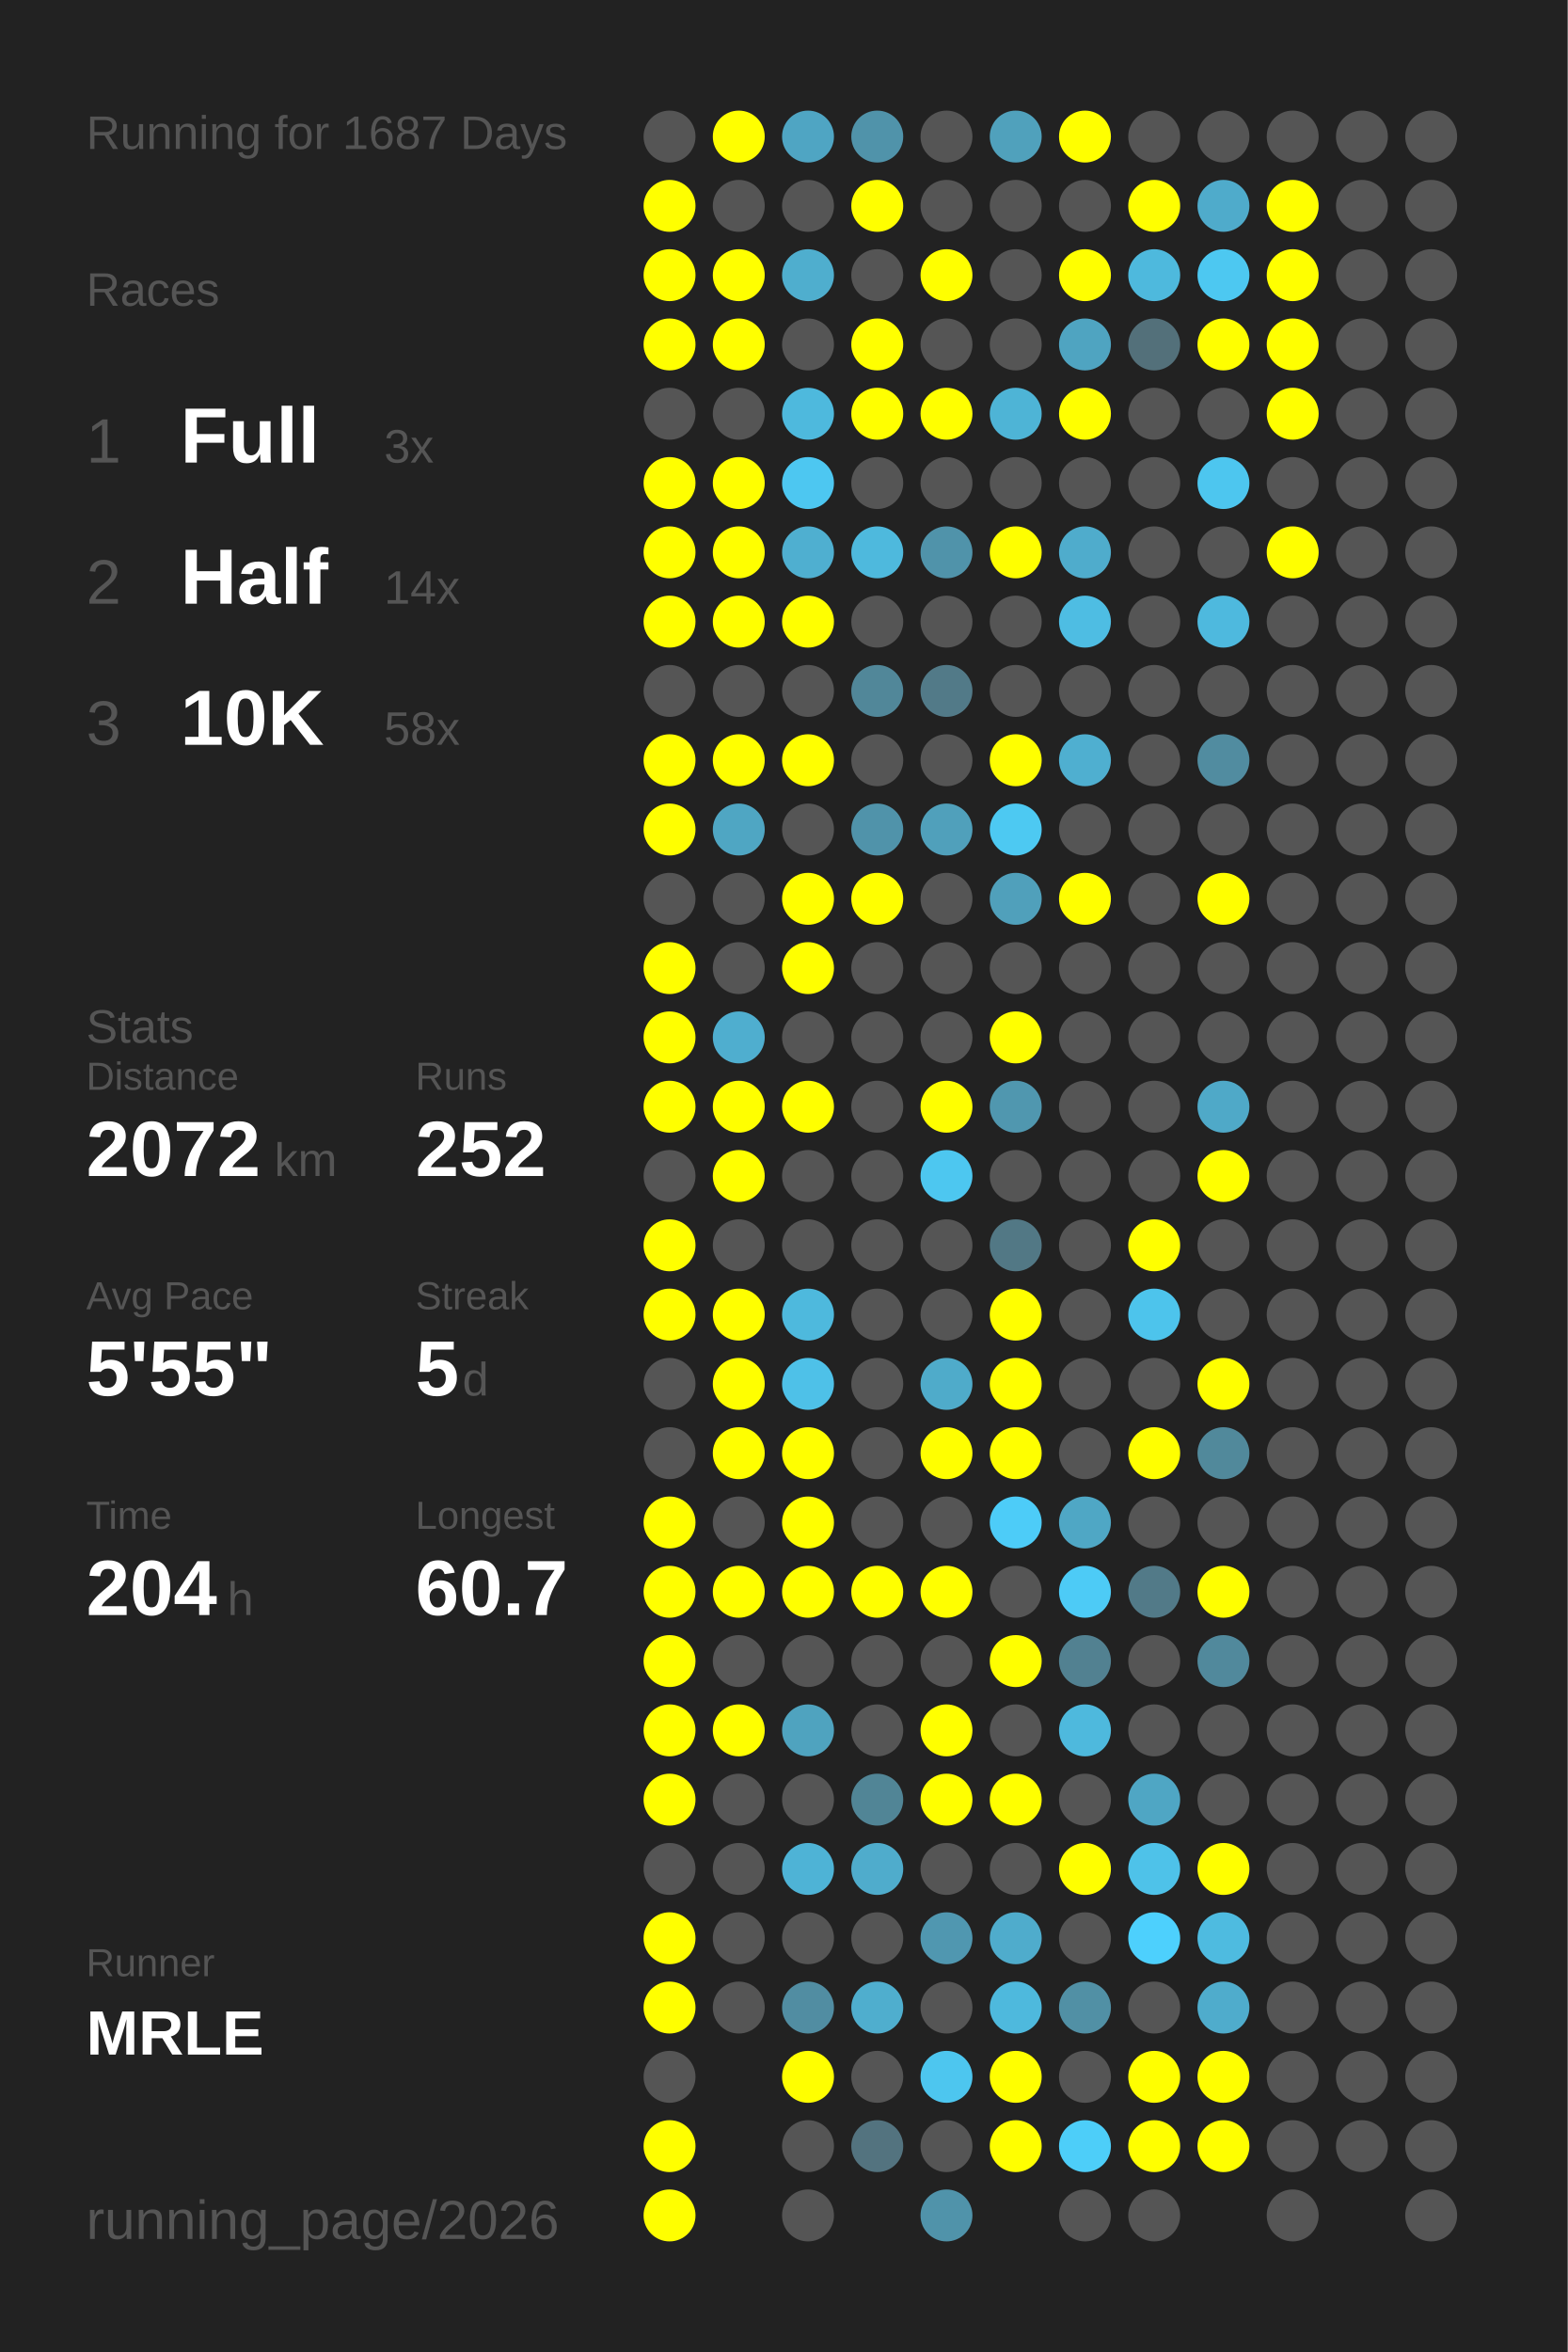
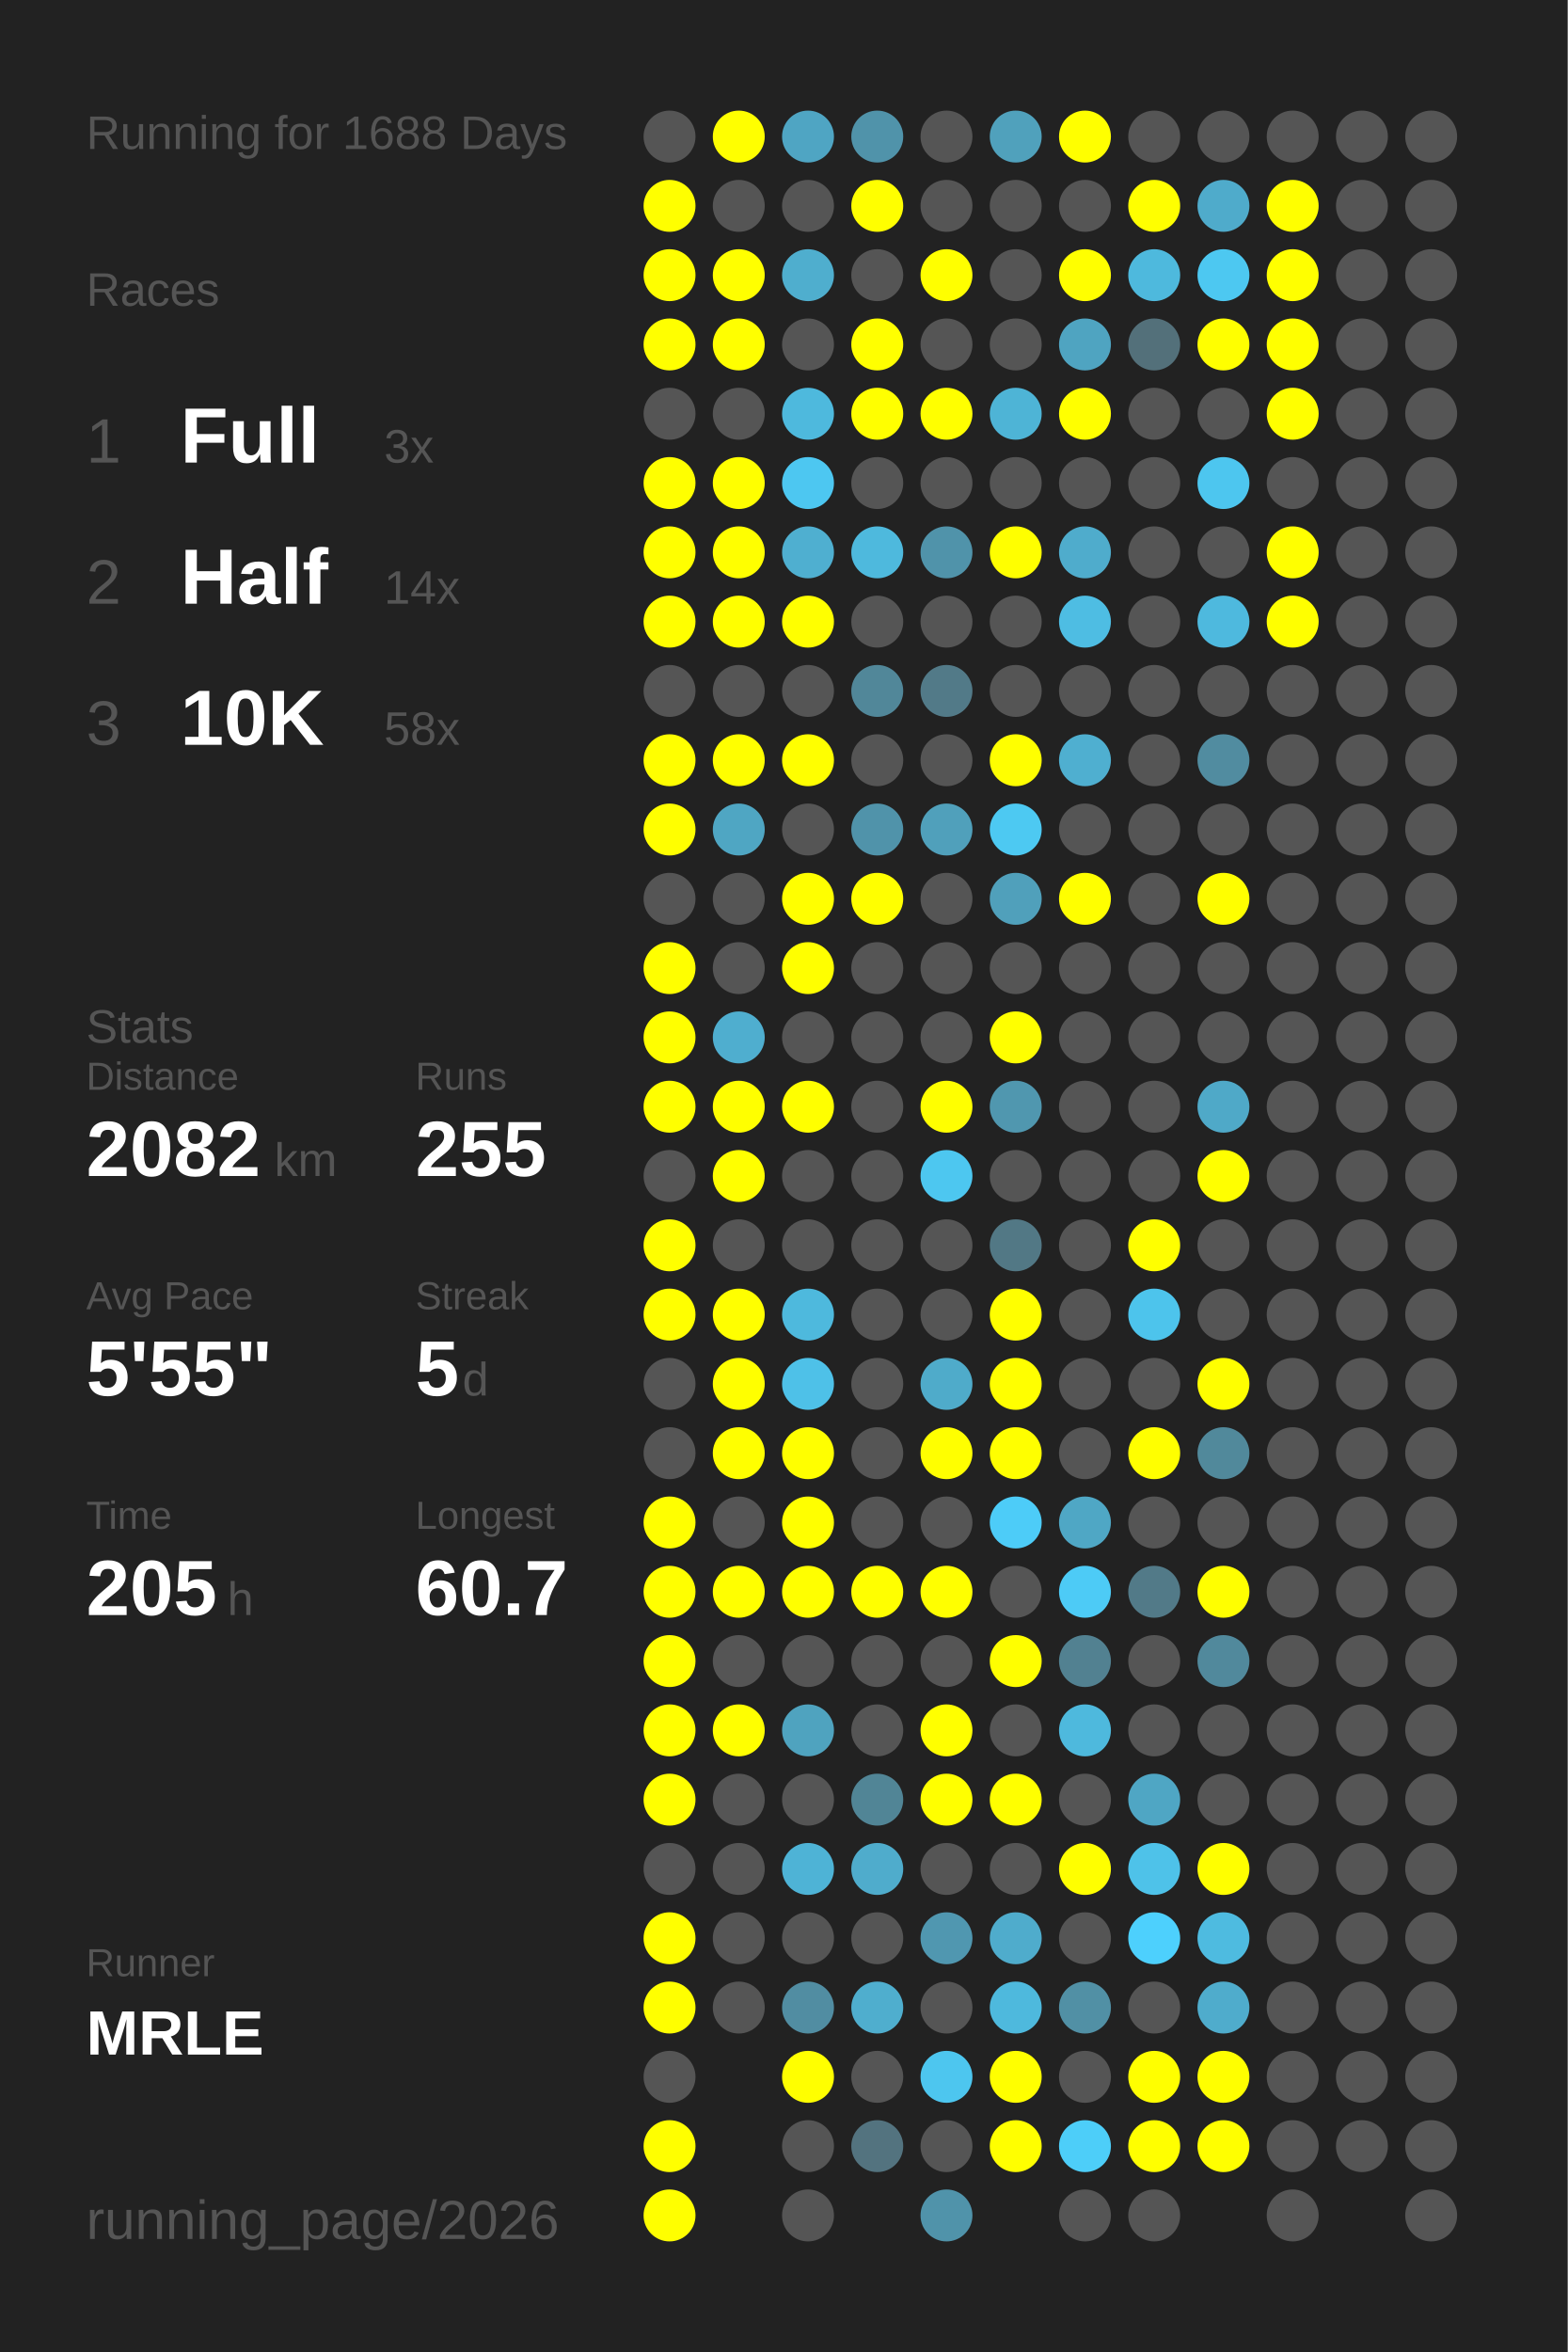
<svg xmlns="http://www.w3.org/2000/svg" baseProfile="full" height="300mm" version="1.1" viewBox="0,0,200,300" width="200mm">
  <defs />
  <rect fill="#222222" height="300" width="200" x="0" y="0" />
-   <text fill="#555555" style="font-size:6px; font-family:Arial;" x="11" y="19">Running for 1687 Days</text>
+   <text fill="#555555" style="font-size:6px; font-family:Arial;" x="11" y="19">Running for 1688 Days</text>
  <text fill="#555555" style="font-size:6px; font-family:Arial;" x="11" y="39">Races</text>
  <text fill="#555555" style="font-size:8px; font-family:Arial;" x="11" y="59">1</text>
  <text fill="#FFFFFF" style="font-size:10px; font-family:Arial; font-weight:bold;" x="23" y="59">Full</text>
  <text fill="#555555" style="font-size:6px; font-family:Arial;" x="49" y="59">3x</text>
  <text fill="#555555" style="font-size:8px; font-family:Arial;" x="11" y="77">2</text>
  <text fill="#FFFFFF" style="font-size:10px; font-family:Arial; font-weight:bold;" x="23" y="77">Half</text>
  <text fill="#555555" style="font-size:6px; font-family:Arial;" x="49" y="77">14x</text>
  <text fill="#555555" style="font-size:8px; font-family:Arial;" x="11" y="95">3</text>
  <text fill="#FFFFFF" style="font-size:10px; font-family:Arial; font-weight:bold;" x="23" y="95">10K</text>
  <text fill="#555555" style="font-size:6px; font-family:Arial;" x="49" y="95">58x</text>
  <text fill="#555555" style="font-size:6px; font-family:Arial;" x="11" y="133">Stats</text>
  <text fill="#555555" style="font-size:5px; font-family:Arial;" x="11" y="139">Distance</text>
-   <text fill="#FFFFFF" style="font-size:10px; font-family:Arial; font-weight:bold;" x="11" y="150">2072</text>
+   <text fill="#FFFFFF" style="font-size:10px; font-family:Arial; font-weight:bold;" x="11" y="150">2082</text>
  <text fill="#555555" style="font-size:6px; font-family:Arial;" x="35" y="150">km</text>
  <text fill="#555555" style="font-size:5px; font-family:Arial;" x="53" y="139">Runs</text>
-   <text fill="#FFFFFF" style="font-size:10px; font-family:Arial; font-weight:bold;" x="53" y="150">252</text>
+   <text fill="#FFFFFF" style="font-size:10px; font-family:Arial; font-weight:bold;" x="53" y="150">255</text>
  <text fill="#555555" style="font-size:5px; font-family:Arial;" x="11" y="167">Avg Pace</text>
  <text fill="#FFFFFF" style="font-size:10px; font-family:Arial; font-weight:bold;" x="11" y="178">5'55"</text>
  <text fill="#555555" style="font-size:5px; font-family:Arial;" x="53" y="167">Streak</text>
  <text fill="#FFFFFF" style="font-size:10px; font-family:Arial; font-weight:bold;" x="53" y="178">5</text>
  <text fill="#555555" style="font-size:6px; font-family:Arial;" x="59" y="178">d</text>
  <text fill="#555555" style="font-size:5px; font-family:Arial;" x="11" y="195">Time</text>
-   <text fill="#FFFFFF" style="font-size:10px; font-family:Arial; font-weight:bold;" x="11" y="206">204</text>
+   <text fill="#FFFFFF" style="font-size:10px; font-family:Arial; font-weight:bold;" x="11" y="206">205</text>
  <text fill="#555555" style="font-size:6px; font-family:Arial;" x="29" y="206">h</text>
  <text fill="#555555" style="font-size:5px; font-family:Arial;" x="53" y="195">Longest</text>
  <text fill="#FFFFFF" style="font-size:10px; font-family:Arial; font-weight:bold;" x="53" y="206">60.7</text>
  <text fill="#555555" style="font-size:5px; font-family:Arial;" x="11" y="252.065">Runner</text>
  <text fill="#FFFFFF" style="font-size:8px; font-family:Arial; font-weight:bold;" x="11" y="262.065">MRLE</text>
  <text fill="#555555" style="font-size:7px; font-family:Arial;" x="11" y="285.581">running_page/2026</text>
  <circle cx="85.417" cy="17.419" fill="#555555" r="3.312" />
  <circle cx="85.417" cy="26.258" fill="#FFFF00" r="3.312" />
  <circle cx="85.417" cy="35.097" fill="#FFFF00" r="3.312" />
  <circle cx="85.417" cy="43.935" fill="#FFFF00" r="3.312" />
  <circle cx="85.417" cy="52.774" fill="#555555" r="3.312" />
  <circle cx="85.417" cy="61.613" fill="#FFFF00" r="3.312" />
  <circle cx="85.417" cy="70.452" fill="#FFFF00" r="3.312" />
  <circle cx="85.417" cy="79.29" fill="#FFFF00" r="3.312" />
  <circle cx="85.417" cy="88.129" fill="#555555" r="3.312" />
  <circle cx="85.417" cy="96.968" fill="#FFFF00" r="3.312" />
  <circle cx="85.417" cy="105.806" fill="#FFFF00" r="3.312" />
  <circle cx="85.417" cy="114.645" fill="#555555" r="3.312" />
  <circle cx="85.417" cy="123.484" fill="#FFFF00" r="3.312" />
  <circle cx="85.417" cy="132.323" fill="#FFFF00" r="3.312" />
  <circle cx="85.417" cy="141.161" fill="#FFFF00" r="3.312" />
  <circle cx="85.417" cy="150" fill="#555555" r="3.312" />
  <circle cx="85.417" cy="158.839" fill="#FFFF00" r="3.312" />
  <circle cx="85.417" cy="167.677" fill="#FFFF00" r="3.312" />
  <circle cx="85.417" cy="176.516" fill="#555555" r="3.312" />
  <circle cx="85.417" cy="185.355" fill="#555555" r="3.312" />
  <circle cx="85.417" cy="194.194" fill="#FFFF00" r="3.312" />
  <circle cx="85.417" cy="203.032" fill="#FFFF00" r="3.312" />
  <circle cx="85.417" cy="211.871" fill="#FFFF00" r="3.312" />
  <circle cx="85.417" cy="220.71" fill="#FFFF00" r="3.312" />
  <circle cx="85.417" cy="229.548" fill="#FFFF00" r="3.312" />
  <circle cx="85.417" cy="238.387" fill="#555555" r="3.312" />
  <circle cx="85.417" cy="247.226" fill="#FFFF00" r="3.312" />
  <circle cx="85.417" cy="256.065" fill="#FFFF00" r="3.312" />
  <circle cx="85.417" cy="264.903" fill="#555555" r="3.312" />
  <circle cx="85.417" cy="273.742" fill="#FFFF00" r="3.312" />
  <circle cx="85.417" cy="282.581" fill="#FFFF00" r="3.312" />
  <circle cx="94.25" cy="17.419" fill="#FFFF00" r="3.312" />
  <circle cx="94.25" cy="26.258" fill="#555555" r="3.312" />
  <circle cx="94.25" cy="35.097" fill="#FFFF00" r="3.312" />
  <circle cx="94.25" cy="43.935" fill="#FFFF00" r="3.312" />
  <circle cx="94.25" cy="52.774" fill="#555555" r="3.312" />
  <circle cx="94.25" cy="61.613" fill="#FFFF00" r="3.312" />
  <circle cx="94.25" cy="70.452" fill="#FFFF00" r="3.312" />
  <circle cx="94.25" cy="79.29" fill="#FFFF00" r="3.312" />
  <circle cx="94.25" cy="88.129" fill="#555555" r="3.312" />
  <circle cx="94.25" cy="96.968" fill="#FFFF00" r="3.312" />
  <circle cx="94.25" cy="105.806" fill="#4fa6c3" r="3.312" />
  <circle cx="94.25" cy="114.645" fill="#555555" r="3.312" />
  <circle cx="94.25" cy="123.484" fill="#555555" r="3.312" />
  <circle cx="94.25" cy="132.323" fill="#4faecf" r="3.312" />
  <circle cx="94.25" cy="141.161" fill="#FFFF00" r="3.312" />
  <circle cx="94.25" cy="150" fill="#FFFF00" r="3.312" />
  <circle cx="94.25" cy="158.839" fill="#555555" r="3.312" />
  <circle cx="94.25" cy="167.677" fill="#FFFF00" r="3.312" />
  <circle cx="94.25" cy="176.516" fill="#FFFF00" r="3.312" />
  <circle cx="94.25" cy="185.355" fill="#FFFF00" r="3.312" />
  <circle cx="94.25" cy="194.194" fill="#555555" r="3.312" />
  <circle cx="94.25" cy="203.032" fill="#FFFF00" r="3.312" />
  <circle cx="94.25" cy="211.871" fill="#555555" r="3.312" />
  <circle cx="94.25" cy="220.71" fill="#FFFF00" r="3.312" />
  <circle cx="94.25" cy="229.548" fill="#555555" r="3.312" />
  <circle cx="94.25" cy="238.387" fill="#555555" r="3.312" />
  <circle cx="94.25" cy="247.226" fill="#555555" r="3.312" />
  <circle cx="94.25" cy="256.065" fill="#555555" r="3.312" />
  <circle cx="103.083" cy="17.419" fill="#4fa5c3" r="3.312" />
  <circle cx="103.083" cy="26.258" fill="#555555" r="3.312" />
  <circle cx="103.083" cy="35.097" fill="#4faece" r="3.312" />
  <circle cx="103.083" cy="43.935" fill="#555555" r="3.312" />
  <circle cx="103.083" cy="52.774" fill="#4eb9dd" r="3.312" />
  <circle cx="103.083" cy="61.613" fill="#4dc7f1" r="3.312" />
  <circle cx="103.083" cy="70.452" fill="#4fafd0" r="3.312" />
  <circle cx="103.083" cy="79.29" fill="#FFFF00" r="3.312" />
  <circle cx="103.083" cy="88.129" fill="#555555" r="3.312" />
  <circle cx="103.083" cy="96.968" fill="#FFFF00" r="3.312" />
  <circle cx="103.083" cy="105.806" fill="#555555" r="3.312" />
  <circle cx="103.083" cy="114.645" fill="#FFFF00" r="3.312" />
  <circle cx="103.083" cy="123.484" fill="#FFFF00" r="3.312" />
  <circle cx="103.083" cy="132.323" fill="#555555" r="3.312" />
  <circle cx="103.083" cy="141.161" fill="#FFFF00" r="3.312" />
  <circle cx="103.083" cy="150" fill="#555555" r="3.312" />
  <circle cx="103.083" cy="158.839" fill="#555555" r="3.312" />
  <circle cx="103.083" cy="167.677" fill="#4eb9dd" r="3.312" />
  <circle cx="103.083" cy="176.516" fill="#4ec1e8" r="3.312" />
  <circle cx="103.083" cy="185.355" fill="#FFFF00" r="3.312" />
  <circle cx="103.083" cy="194.194" fill="#FFFF00" r="3.312" />
  <circle cx="103.083" cy="203.032" fill="#FFFF00" r="3.312" />
  <circle cx="103.083" cy="211.871" fill="#555555" r="3.312" />
  <circle cx="103.083" cy="220.71" fill="#4fa3bf" r="3.312" />
  <circle cx="103.083" cy="229.548" fill="#555555" r="3.312" />
  <circle cx="103.083" cy="238.387" fill="#4eb3d6" r="3.312" />
  <circle cx="103.083" cy="247.226" fill="#555555" r="3.312" />
  <circle cx="103.083" cy="256.065" fill="#518da2" r="3.312" />
  <circle cx="103.083" cy="264.903" fill="#FFFF00" r="3.312" />
  <circle cx="103.083" cy="273.742" fill="#555555" r="3.312" />
  <circle cx="103.083" cy="282.581" fill="#555555" r="3.312" />
  <circle cx="111.917" cy="17.419" fill="#5093aa" r="3.312" />
  <circle cx="111.917" cy="26.258" fill="#FFFF00" r="3.312" />
  <circle cx="111.917" cy="35.097" fill="#555555" r="3.312" />
  <circle cx="111.917" cy="43.935" fill="#FFFF00" r="3.312" />
  <circle cx="111.917" cy="52.774" fill="#FFFF00" r="3.312" />
  <circle cx="111.917" cy="61.613" fill="#555555" r="3.312" />
  <circle cx="111.917" cy="70.452" fill="#4eb9dd" r="3.312" />
  <circle cx="111.917" cy="79.29" fill="#555555" r="3.312" />
  <circle cx="111.917" cy="88.129" fill="#518799" r="3.312" />
  <circle cx="111.917" cy="96.968" fill="#555555" r="3.312" />
  <circle cx="111.917" cy="105.806" fill="#5093aa" r="3.312" />
  <circle cx="111.917" cy="114.645" fill="#FFFF00" r="3.312" />
  <circle cx="111.917" cy="123.484" fill="#555555" r="3.312" />
  <circle cx="111.917" cy="132.323" fill="#555555" r="3.312" />
  <circle cx="111.917" cy="141.161" fill="#555555" r="3.312" />
  <circle cx="111.917" cy="150" fill="#555555" r="3.312" />
  <circle cx="111.917" cy="158.839" fill="#555555" r="3.312" />
  <circle cx="111.917" cy="167.677" fill="#555555" r="3.312" />
  <circle cx="111.917" cy="176.516" fill="#555555" r="3.312" />
  <circle cx="111.917" cy="185.355" fill="#555555" r="3.312" />
  <circle cx="111.917" cy="194.194" fill="#555555" r="3.312" />
  <circle cx="111.917" cy="203.032" fill="#FFFF00" r="3.312" />
  <circle cx="111.917" cy="211.871" fill="#555555" r="3.312" />
  <circle cx="111.917" cy="220.71" fill="#555555" r="3.312" />
  <circle cx="111.917" cy="229.548" fill="#518596" r="3.312" />
  <circle cx="111.917" cy="238.387" fill="#4faccc" r="3.312" />
  <circle cx="111.917" cy="247.226" fill="#555555" r="3.312" />
  <circle cx="111.917" cy="256.065" fill="#4faece" r="3.312" />
  <circle cx="111.917" cy="264.903" fill="#555555" r="3.312" />
  <circle cx="111.917" cy="273.742" fill="#53737f" r="3.312" />
  <circle cx="120.75" cy="17.419" fill="#555555" r="3.312" />
  <circle cx="120.75" cy="26.258" fill="#555555" r="3.312" />
  <circle cx="120.75" cy="35.097" fill="#FFFF00" r="3.312" />
  <circle cx="120.75" cy="43.935" fill="#555555" r="3.312" />
  <circle cx="120.75" cy="52.774" fill="#FFFF00" r="3.312" />
  <circle cx="120.75" cy="61.613" fill="#555555" r="3.312" />
  <circle cx="120.75" cy="70.452" fill="#5093aa" r="3.312" />
  <circle cx="120.75" cy="79.29" fill="#555555" r="3.312" />
  <circle cx="120.75" cy="88.129" fill="#527a88" r="3.312" />
  <circle cx="120.75" cy="96.968" fill="#555555" r="3.312" />
  <circle cx="120.75" cy="105.806" fill="#50a0bb" r="3.312" />
  <circle cx="120.75" cy="114.645" fill="#555555" r="3.312" />
  <circle cx="120.75" cy="123.484" fill="#555555" r="3.312" />
  <circle cx="120.75" cy="132.323" fill="#555555" r="3.312" />
  <circle cx="120.75" cy="141.161" fill="#FFFF00" r="3.312" />
  <circle cx="120.75" cy="150" fill="#4dc7f0" r="3.312" />
  <circle cx="120.75" cy="158.839" fill="#555555" r="3.312" />
  <circle cx="120.75" cy="167.677" fill="#555555" r="3.312" />
  <circle cx="120.75" cy="176.516" fill="#4fabca" r="3.312" />
  <circle cx="120.75" cy="185.355" fill="#FFFF00" r="3.312" />
  <circle cx="120.75" cy="194.194" fill="#555555" r="3.312" />
  <circle cx="120.75" cy="203.032" fill="#FFFF00" r="3.312" />
  <circle cx="120.75" cy="211.871" fill="#555555" r="3.312" />
  <circle cx="120.75" cy="220.71" fill="#FFFF00" r="3.312" />
  <circle cx="120.75" cy="229.548" fill="#FFFF00" r="3.312" />
  <circle cx="120.75" cy="238.387" fill="#555555" r="3.312" />
  <circle cx="120.75" cy="247.226" fill="#5097b0" r="3.312" />
  <circle cx="120.75" cy="256.065" fill="#555555" r="3.312" />
  <circle cx="120.75" cy="264.903" fill="#4dc6ef" r="3.312" />
  <circle cx="120.75" cy="273.742" fill="#555555" r="3.312" />
  <circle cx="120.75" cy="282.581" fill="#5093aa" r="3.312" />
  <circle cx="129.583" cy="17.419" fill="#50a1bc" r="3.312" />
  <circle cx="129.583" cy="26.258" fill="#555555" r="3.312" />
  <circle cx="129.583" cy="35.097" fill="#555555" r="3.312" />
  <circle cx="129.583" cy="43.935" fill="#555555" r="3.312" />
  <circle cx="129.583" cy="52.774" fill="#4eb4d6" r="3.312" />
  <circle cx="129.583" cy="61.613" fill="#555555" r="3.312" />
  <circle cx="129.583" cy="70.452" fill="#FFFF00" r="3.312" />
  <circle cx="129.583" cy="79.29" fill="#555555" r="3.312" />
  <circle cx="129.583" cy="88.129" fill="#555555" r="3.312" />
  <circle cx="129.583" cy="96.968" fill="#FFFF00" r="3.312" />
  <circle cx="129.583" cy="105.806" fill="#4dc9f2" r="3.312" />
  <circle cx="129.583" cy="114.645" fill="#50a0bb" r="3.312" />
  <circle cx="129.583" cy="123.484" fill="#555555" r="3.312" />
  <circle cx="129.583" cy="132.323" fill="#FFFF00" r="3.312" />
  <circle cx="129.583" cy="141.161" fill="#5097af" r="3.312" />
  <circle cx="129.583" cy="150" fill="#555555" r="3.312" />
  <circle cx="129.583" cy="158.839" fill="#527885" r="3.312" />
  <circle cx="129.583" cy="167.677" fill="#FFFF00" r="3.312" />
  <circle cx="129.583" cy="176.516" fill="#FFFF00" r="3.312" />
  <circle cx="129.583" cy="185.355" fill="#FFFF00" r="3.312" />
  <circle cx="129.583" cy="194.194" fill="#4dccf8" r="3.312" />
  <circle cx="129.583" cy="203.032" fill="#555555" r="3.312" />
  <circle cx="129.583" cy="211.871" fill="#FFFF00" r="3.312" />
  <circle cx="129.583" cy="220.71" fill="#555555" r="3.312" />
  <circle cx="129.583" cy="229.548" fill="#FFFF00" r="3.312" />
  <circle cx="129.583" cy="238.387" fill="#555555" r="3.312" />
  <circle cx="129.583" cy="247.226" fill="#4faccc" r="3.312" />
  <circle cx="129.583" cy="256.065" fill="#4eb9dd" r="3.312" />
  <circle cx="129.583" cy="264.903" fill="#FFFF00" r="3.312" />
  <circle cx="129.583" cy="273.742" fill="#FFFF00" r="3.312" />
  <circle cx="138.417" cy="17.419" fill="#FFFF00" r="3.312" />
  <circle cx="138.417" cy="26.258" fill="#555555" r="3.312" />
  <circle cx="138.417" cy="35.097" fill="#FFFF00" r="3.312" />
  <circle cx="138.417" cy="43.935" fill="#4fa4c1" r="3.312" />
  <circle cx="138.417" cy="52.774" fill="#FFFF00" r="3.312" />
  <circle cx="138.417" cy="61.613" fill="#555555" r="3.312" />
  <circle cx="138.417" cy="70.452" fill="#4faccc" r="3.312" />
  <circle cx="138.417" cy="79.29" fill="#4ebde3" r="3.312" />
  <circle cx="138.417" cy="88.129" fill="#555555" r="3.312" />
  <circle cx="138.417" cy="96.968" fill="#4fafd0" r="3.312" />
  <circle cx="138.417" cy="105.806" fill="#555555" r="3.312" />
  <circle cx="138.417" cy="114.645" fill="#FFFF00" r="3.312" />
  <circle cx="138.417" cy="123.484" fill="#555555" r="3.312" />
  <circle cx="138.417" cy="132.323" fill="#555555" r="3.312" />
  <circle cx="138.417" cy="141.161" fill="#555555" r="3.312" />
  <circle cx="138.417" cy="150" fill="#555555" r="3.312" />
  <circle cx="138.417" cy="158.839" fill="#555555" r="3.312" />
  <circle cx="138.417" cy="167.677" fill="#555555" r="3.312" />
  <circle cx="138.417" cy="176.516" fill="#555555" r="3.312" />
  <circle cx="138.417" cy="185.355" fill="#555555" r="3.312" />
  <circle cx="138.417" cy="194.194" fill="#4fa7c5" r="3.312" />
  <circle cx="138.417" cy="203.032" fill="#4dcbf6" r="3.312" />
  <circle cx="138.417" cy="211.871" fill="#528191" r="3.312" />
  <circle cx="138.417" cy="220.71" fill="#4eb9dd" r="3.312" />
  <circle cx="138.417" cy="229.548" fill="#555555" r="3.312" />
  <circle cx="138.417" cy="238.387" fill="#FFFF00" r="3.312" />
  <circle cx="138.417" cy="247.226" fill="#555555" r="3.312" />
  <circle cx="138.417" cy="256.065" fill="#5190a5" r="3.312" />
  <circle cx="138.417" cy="264.903" fill="#555555" r="3.312" />
  <circle cx="138.417" cy="273.742" fill="#4dcef9" r="3.312" />
  <circle cx="138.417" cy="282.581" fill="#555555" r="3.312" />
  <circle cx="147.25" cy="17.419" fill="#555555" r="3.312" />
  <circle cx="147.25" cy="26.258" fill="#FFFF00" r="3.312" />
  <circle cx="147.25" cy="35.097" fill="#4eb9dd" r="3.312" />
  <circle cx="147.25" cy="43.935" fill="#53707a" r="3.312" />
  <circle cx="147.25" cy="52.774" fill="#555555" r="3.312" />
  <circle cx="147.25" cy="61.613" fill="#555555" r="3.312" />
  <circle cx="147.25" cy="70.452" fill="#555555" r="3.312" />
  <circle cx="147.25" cy="79.29" fill="#555555" r="3.312" />
  <circle cx="147.25" cy="88.129" fill="#555555" r="3.312" />
  <circle cx="147.25" cy="96.968" fill="#555555" r="3.312" />
  <circle cx="147.25" cy="105.806" fill="#555555" r="3.312" />
  <circle cx="147.25" cy="114.645" fill="#555555" r="3.312" />
  <circle cx="147.25" cy="123.484" fill="#555555" r="3.312" />
  <circle cx="147.25" cy="132.323" fill="#555555" r="3.312" />
  <circle cx="147.25" cy="141.161" fill="#555555" r="3.312" />
  <circle cx="147.25" cy="150" fill="#555555" r="3.312" />
  <circle cx="147.25" cy="158.839" fill="#FFFF00" r="3.312" />
  <circle cx="147.25" cy="167.677" fill="#4dc4ec" r="3.312" />
  <circle cx="147.25" cy="176.516" fill="#555555" r="3.312" />
  <circle cx="147.25" cy="185.355" fill="#FFFF00" r="3.312" />
  <circle cx="147.25" cy="194.194" fill="#555555" r="3.312" />
  <circle cx="147.25" cy="203.032" fill="#527a88" r="3.312" />
  <circle cx="147.25" cy="211.871" fill="#555555" r="3.312" />
  <circle cx="147.25" cy="220.71" fill="#555555" r="3.312" />
  <circle cx="147.25" cy="229.548" fill="#4fa6c4" r="3.312" />
  <circle cx="147.25" cy="238.387" fill="#4ec2e9" r="3.312" />
  <circle cx="147.25" cy="247.226" fill="#4dd0fd" r="3.312" />
  <circle cx="147.25" cy="256.065" fill="#555555" r="3.312" />
  <circle cx="147.25" cy="264.903" fill="#FFFF00" r="3.312" />
  <circle cx="147.25" cy="273.742" fill="#FFFF00" r="3.312" />
  <circle cx="147.25" cy="282.581" fill="#555555" r="3.312" />
  <circle cx="156.083" cy="17.419" fill="#555555" r="3.312" />
  <circle cx="156.083" cy="26.258" fill="#4fabcb" r="3.312" />
  <circle cx="156.083" cy="35.097" fill="#4dc8f1" r="3.312" />
  <circle cx="156.083" cy="43.935" fill="#FFFF00" r="3.312" />
  <circle cx="156.083" cy="52.774" fill="#555555" r="3.312" />
  <circle cx="156.083" cy="61.613" fill="#4dc6ef" r="3.312" />
  <circle cx="156.083" cy="70.452" fill="#555555" r="3.312" />
  <circle cx="156.083" cy="79.29" fill="#4eb9de" r="3.312" />
  <circle cx="156.083" cy="88.129" fill="#555555" r="3.312" />
  <circle cx="156.083" cy="96.968" fill="#518ca0" r="3.312" />
  <circle cx="156.083" cy="105.806" fill="#555555" r="3.312" />
  <circle cx="156.083" cy="114.645" fill="#FFFF00" r="3.312" />
  <circle cx="156.083" cy="123.484" fill="#555555" r="3.312" />
  <circle cx="156.083" cy="132.323" fill="#555555" r="3.312" />
  <circle cx="156.083" cy="141.161" fill="#4fa9c8" r="3.312" />
  <circle cx="156.083" cy="150" fill="#FFFF00" r="3.312" />
  <circle cx="156.083" cy="158.839" fill="#555555" r="3.312" />
  <circle cx="156.083" cy="167.677" fill="#555555" r="3.312" />
  <circle cx="156.083" cy="176.516" fill="#FFFF00" r="3.312" />
  <circle cx="156.083" cy="185.355" fill="#51899b" r="3.312" />
  <circle cx="156.083" cy="194.194" fill="#555555" r="3.312" />
  <circle cx="156.083" cy="203.032" fill="#FFFF00" r="3.312" />
  <circle cx="156.083" cy="211.871" fill="#51899c" r="3.312" />
  <circle cx="156.083" cy="220.71" fill="#555555" r="3.312" />
  <circle cx="156.083" cy="229.548" fill="#555555" r="3.312" />
  <circle cx="156.083" cy="238.387" fill="#FFFF00" r="3.312" />
  <circle cx="156.083" cy="247.226" fill="#4ebbe0" r="3.312" />
  <circle cx="156.083" cy="256.065" fill="#4faccc" r="3.312" />
  <circle cx="156.083" cy="264.903" fill="#FFFF00" r="3.312" />
  <circle cx="156.083" cy="273.742" fill="#FFFF00" r="3.312" />
  <circle cx="164.917" cy="17.419" fill="#555555" r="3.312" />
  <circle cx="164.917" cy="26.258" fill="#FFFF00" r="3.312" />
  <circle cx="164.917" cy="35.097" fill="#FFFF00" r="3.312" />
  <circle cx="164.917" cy="43.935" fill="#FFFF00" r="3.312" />
  <circle cx="164.917" cy="52.774" fill="#FFFF00" r="3.312" />
  <circle cx="164.917" cy="61.613" fill="#555555" r="3.312" />
  <circle cx="164.917" cy="70.452" fill="#FFFF00" r="3.312" />
-   <circle cx="164.917" cy="79.29" fill="#555555" r="3.312" />
+   <circle cx="164.917" cy="79.29" fill="#FFFF00" r="3.312" />
  <circle cx="164.917" cy="88.129" fill="#555555" r="3.312" />
  <circle cx="164.917" cy="96.968" fill="#555555" r="3.312" />
  <circle cx="164.917" cy="105.806" fill="#555555" r="3.312" />
  <circle cx="164.917" cy="114.645" fill="#555555" r="3.312" />
  <circle cx="164.917" cy="123.484" fill="#555555" r="3.312" />
  <circle cx="164.917" cy="132.323" fill="#555555" r="3.312" />
  <circle cx="164.917" cy="141.161" fill="#555555" r="3.312" />
  <circle cx="164.917" cy="150" fill="#555555" r="3.312" />
  <circle cx="164.917" cy="158.839" fill="#555555" r="3.312" />
  <circle cx="164.917" cy="167.677" fill="#555555" r="3.312" />
  <circle cx="164.917" cy="176.516" fill="#555555" r="3.312" />
  <circle cx="164.917" cy="185.355" fill="#555555" r="3.312" />
  <circle cx="164.917" cy="194.194" fill="#555555" r="3.312" />
  <circle cx="164.917" cy="203.032" fill="#555555" r="3.312" />
  <circle cx="164.917" cy="211.871" fill="#555555" r="3.312" />
  <circle cx="164.917" cy="220.71" fill="#555555" r="3.312" />
  <circle cx="164.917" cy="229.548" fill="#555555" r="3.312" />
  <circle cx="164.917" cy="238.387" fill="#555555" r="3.312" />
  <circle cx="164.917" cy="247.226" fill="#555555" r="3.312" />
  <circle cx="164.917" cy="256.065" fill="#555555" r="3.312" />
  <circle cx="164.917" cy="264.903" fill="#555555" r="3.312" />
  <circle cx="164.917" cy="273.742" fill="#555555" r="3.312" />
  <circle cx="164.917" cy="282.581" fill="#555555" r="3.312" />
  <circle cx="173.75" cy="17.419" fill="#555555" r="3.312" />
  <circle cx="173.75" cy="26.258" fill="#555555" r="3.312" />
  <circle cx="173.75" cy="35.097" fill="#555555" r="3.312" />
  <circle cx="173.75" cy="43.935" fill="#555555" r="3.312" />
  <circle cx="173.75" cy="52.774" fill="#555555" r="3.312" />
  <circle cx="173.75" cy="61.613" fill="#555555" r="3.312" />
  <circle cx="173.75" cy="70.452" fill="#555555" r="3.312" />
  <circle cx="173.75" cy="79.29" fill="#555555" r="3.312" />
  <circle cx="173.75" cy="88.129" fill="#555555" r="3.312" />
  <circle cx="173.75" cy="96.968" fill="#555555" r="3.312" />
  <circle cx="173.75" cy="105.806" fill="#555555" r="3.312" />
  <circle cx="173.75" cy="114.645" fill="#555555" r="3.312" />
  <circle cx="173.75" cy="123.484" fill="#555555" r="3.312" />
  <circle cx="173.75" cy="132.323" fill="#555555" r="3.312" />
  <circle cx="173.75" cy="141.161" fill="#555555" r="3.312" />
  <circle cx="173.75" cy="150" fill="#555555" r="3.312" />
  <circle cx="173.75" cy="158.839" fill="#555555" r="3.312" />
  <circle cx="173.75" cy="167.677" fill="#555555" r="3.312" />
  <circle cx="173.75" cy="176.516" fill="#555555" r="3.312" />
  <circle cx="173.75" cy="185.355" fill="#555555" r="3.312" />
  <circle cx="173.75" cy="194.194" fill="#555555" r="3.312" />
  <circle cx="173.75" cy="203.032" fill="#555555" r="3.312" />
  <circle cx="173.75" cy="211.871" fill="#555555" r="3.312" />
  <circle cx="173.75" cy="220.71" fill="#555555" r="3.312" />
  <circle cx="173.75" cy="229.548" fill="#555555" r="3.312" />
  <circle cx="173.75" cy="238.387" fill="#555555" r="3.312" />
  <circle cx="173.75" cy="247.226" fill="#555555" r="3.312" />
  <circle cx="173.75" cy="256.065" fill="#555555" r="3.312" />
  <circle cx="173.75" cy="264.903" fill="#555555" r="3.312" />
  <circle cx="173.75" cy="273.742" fill="#555555" r="3.312" />
  <circle cx="182.583" cy="17.419" fill="#555555" r="3.312" />
  <circle cx="182.583" cy="26.258" fill="#555555" r="3.312" />
  <circle cx="182.583" cy="35.097" fill="#555555" r="3.312" />
  <circle cx="182.583" cy="43.935" fill="#555555" r="3.312" />
  <circle cx="182.583" cy="52.774" fill="#555555" r="3.312" />
  <circle cx="182.583" cy="61.613" fill="#555555" r="3.312" />
  <circle cx="182.583" cy="70.452" fill="#555555" r="3.312" />
  <circle cx="182.583" cy="79.29" fill="#555555" r="3.312" />
  <circle cx="182.583" cy="88.129" fill="#555555" r="3.312" />
  <circle cx="182.583" cy="96.968" fill="#555555" r="3.312" />
  <circle cx="182.583" cy="105.806" fill="#555555" r="3.312" />
  <circle cx="182.583" cy="114.645" fill="#555555" r="3.312" />
  <circle cx="182.583" cy="123.484" fill="#555555" r="3.312" />
  <circle cx="182.583" cy="132.323" fill="#555555" r="3.312" />
  <circle cx="182.583" cy="141.161" fill="#555555" r="3.312" />
  <circle cx="182.583" cy="150" fill="#555555" r="3.312" />
  <circle cx="182.583" cy="158.839" fill="#555555" r="3.312" />
  <circle cx="182.583" cy="167.677" fill="#555555" r="3.312" />
  <circle cx="182.583" cy="176.516" fill="#555555" r="3.312" />
  <circle cx="182.583" cy="185.355" fill="#555555" r="3.312" />
  <circle cx="182.583" cy="194.194" fill="#555555" r="3.312" />
  <circle cx="182.583" cy="203.032" fill="#555555" r="3.312" />
  <circle cx="182.583" cy="211.871" fill="#555555" r="3.312" />
  <circle cx="182.583" cy="220.71" fill="#555555" r="3.312" />
  <circle cx="182.583" cy="229.548" fill="#555555" r="3.312" />
  <circle cx="182.583" cy="238.387" fill="#555555" r="3.312" />
  <circle cx="182.583" cy="247.226" fill="#555555" r="3.312" />
  <circle cx="182.583" cy="256.065" fill="#555555" r="3.312" />
  <circle cx="182.583" cy="264.903" fill="#555555" r="3.312" />
  <circle cx="182.583" cy="273.742" fill="#555555" r="3.312" />
  <circle cx="182.583" cy="282.581" fill="#555555" r="3.312" />
</svg>
